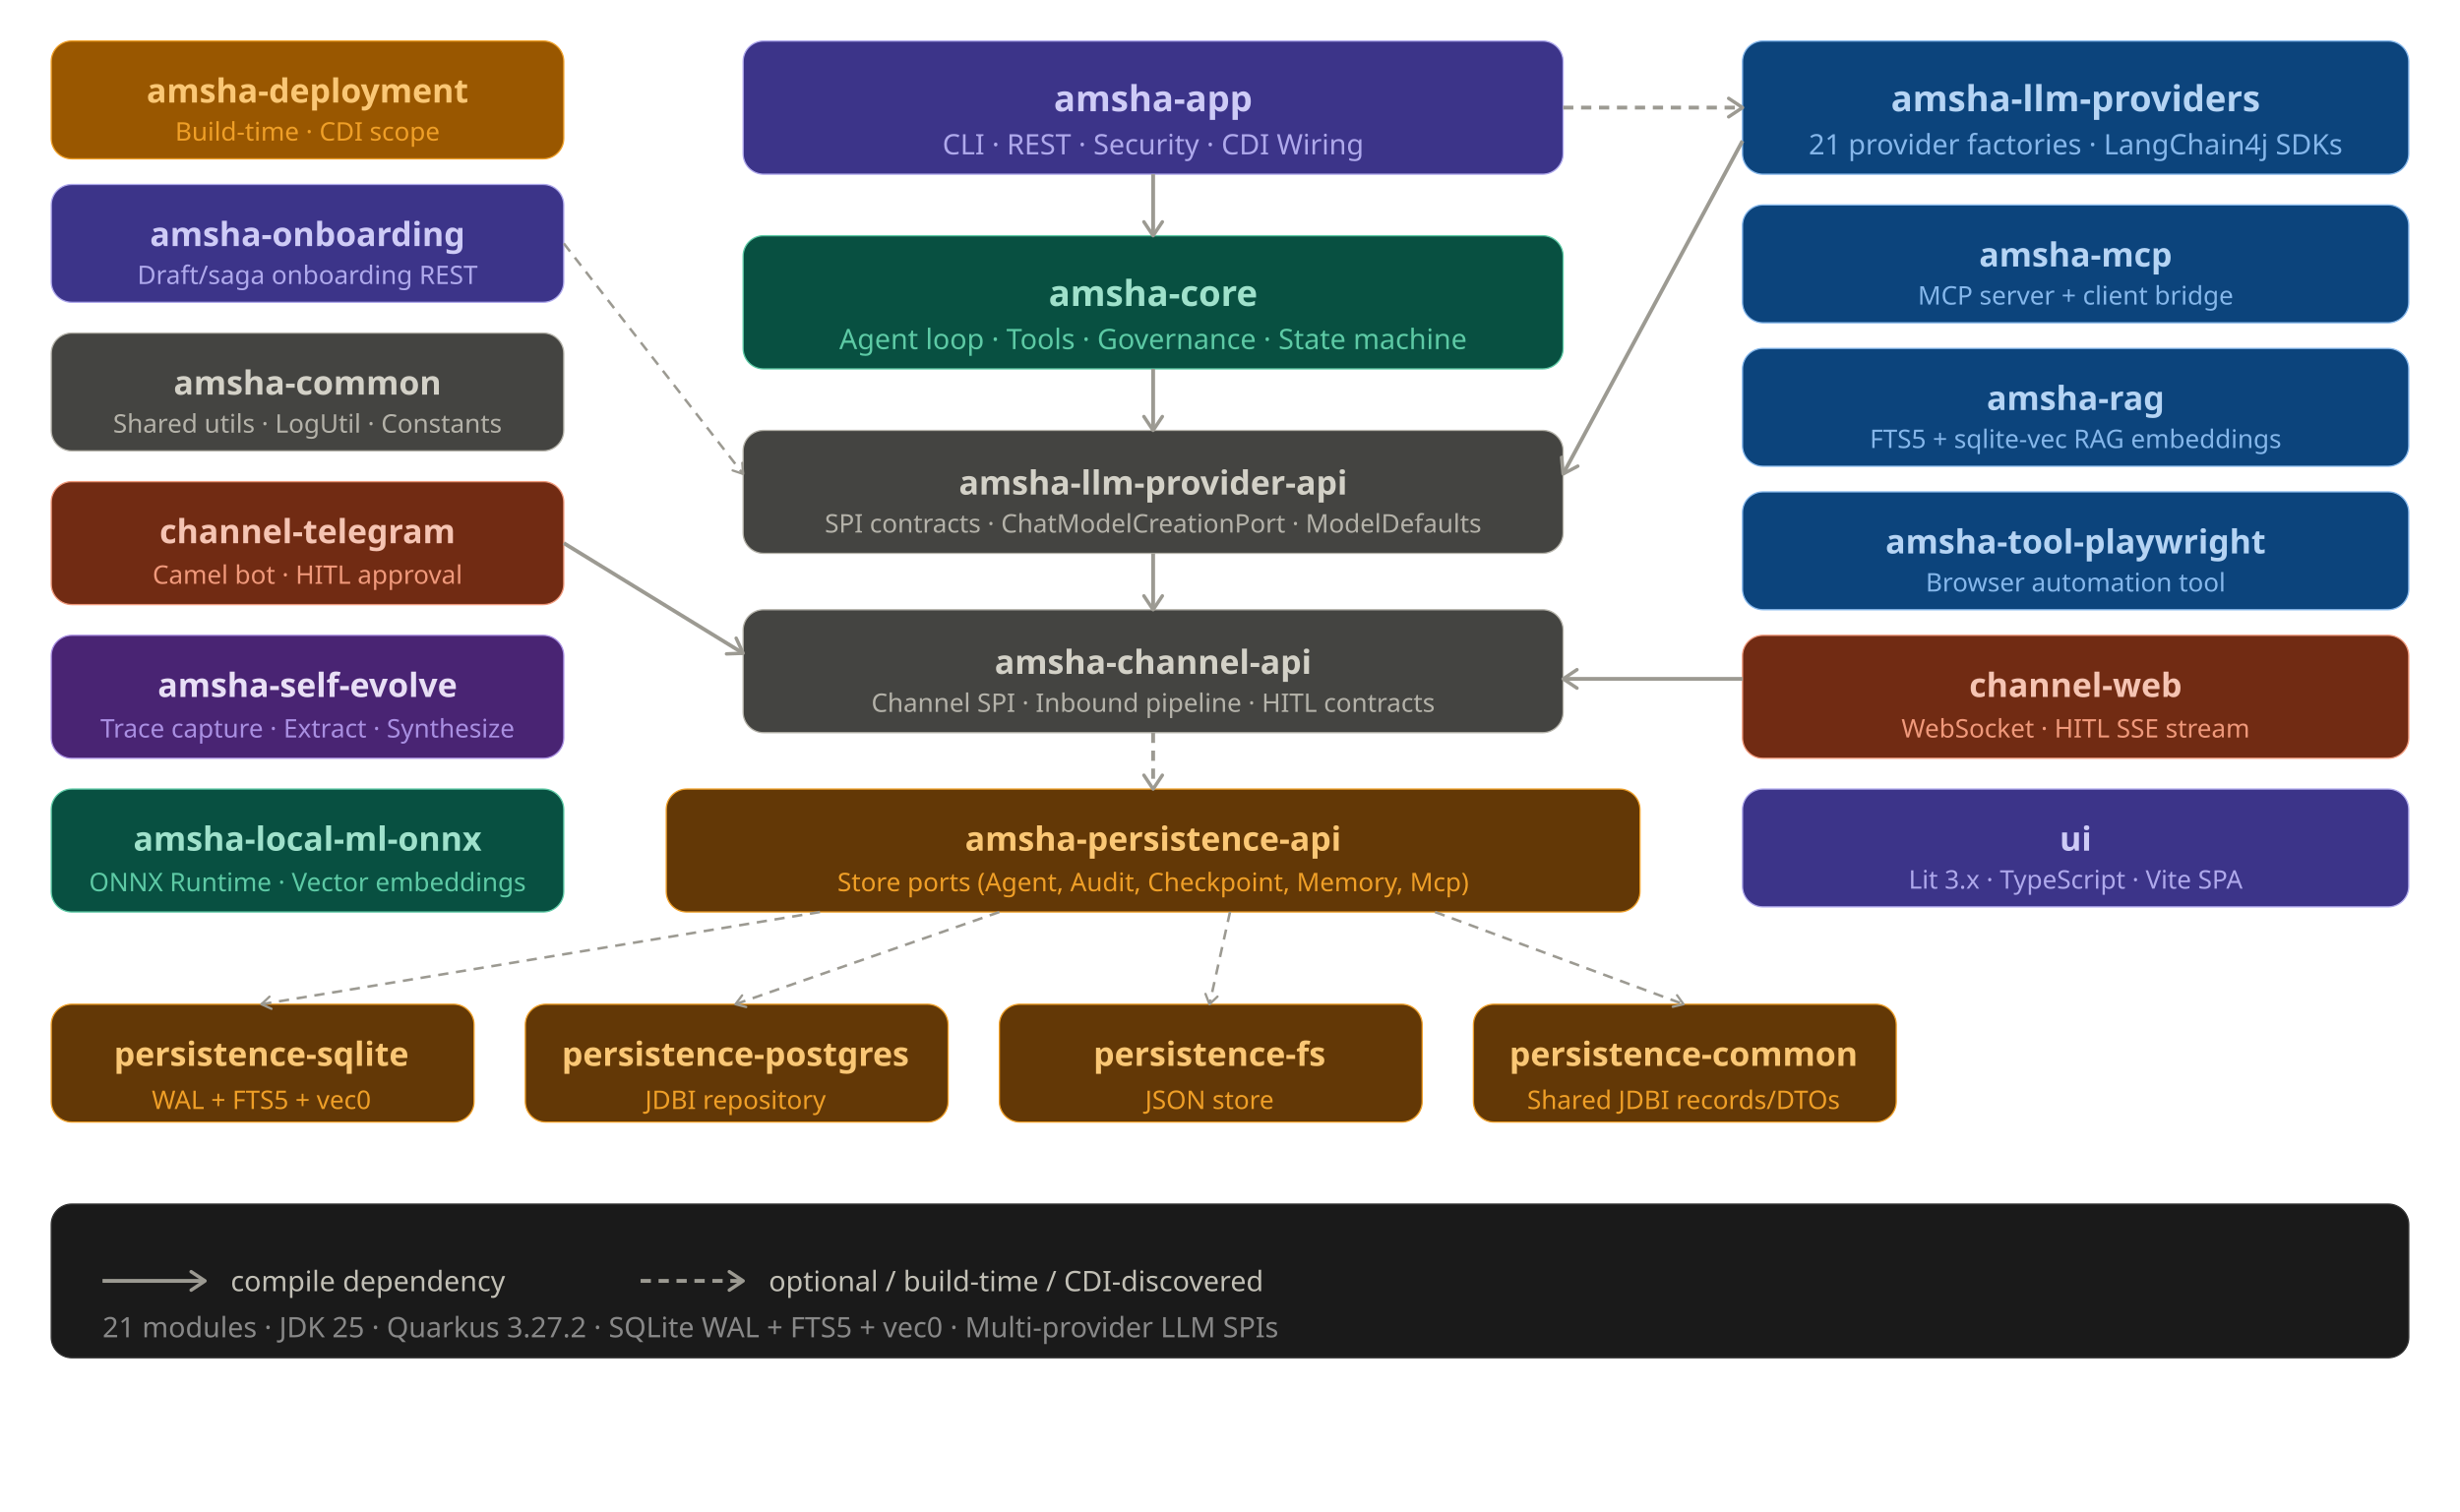
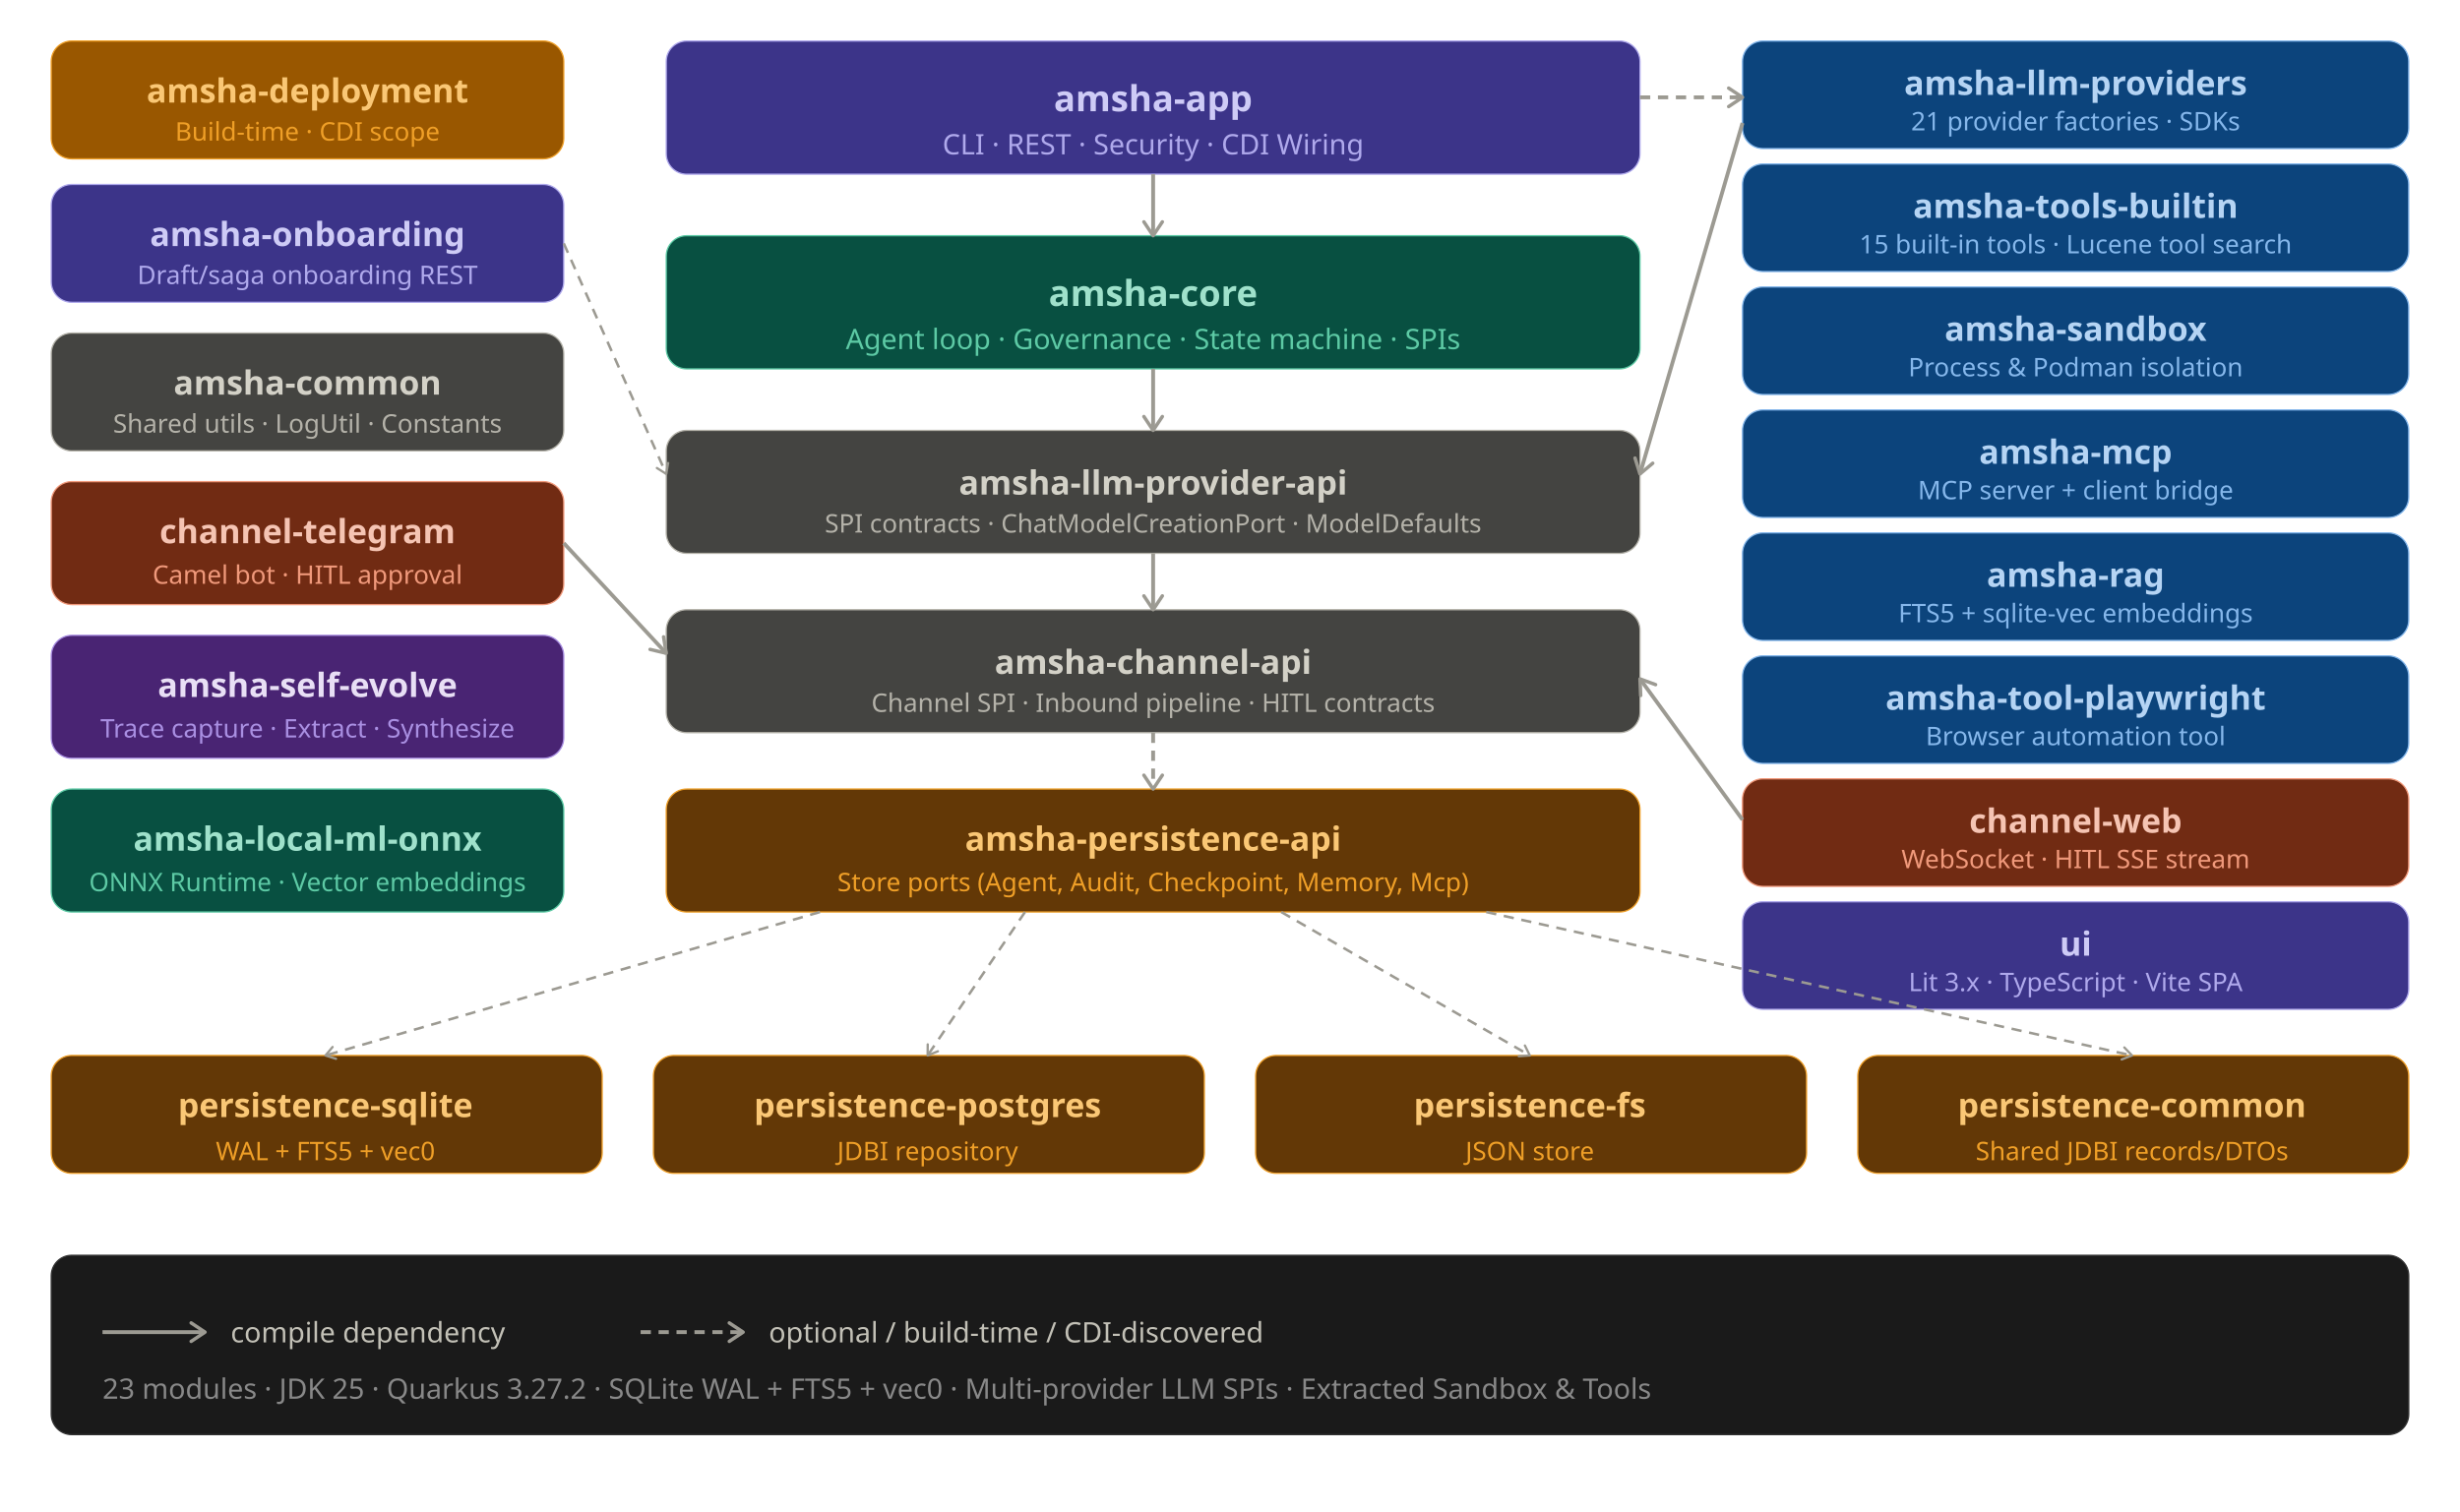
<svg xmlns="http://www.w3.org/2000/svg" width="100%" viewBox="0 0 960 590">
  <defs>
    <marker id="arrow" viewBox="0 0 10 10" refX="8" refY="5" markerWidth="6" markerHeight="6" orient="auto-start-reverse">
      <path d="M2 1L8 5L2 9" fill="none" stroke="context-stroke" stroke-width="1.5" stroke-linecap="round" stroke-linejoin="round" />
    </marker>
  </defs>
  <g font-family="'Segoe UI', system-ui, sans-serif">
    <rect x="20" y="16" width="200" height="46" rx="8" fill="#995700" stroke="#ef9f27" stroke-width="0.5" />
    <text x="120" y="35" text-anchor="middle" dominant-baseline="central" font-size="13" font-weight="600" fill="#fac775">amsha-deployment</text>
    <text x="120" y="51" text-anchor="middle" dominant-baseline="central" font-size="10" fill="#ef9f27">Build-time · CDI scope</text>
    <rect x="20" y="72" width="200" height="46" rx="8" fill="#3c3489" stroke="#afa9ec" stroke-width="0.5" />
    <text x="120" y="91" text-anchor="middle" dominant-baseline="central" font-size="13" font-weight="600" fill="#cecbf6">amsha-onboarding</text>
    <text x="120" y="107" text-anchor="middle" dominant-baseline="central" font-size="10" fill="#afa9ec">Draft/saga onboarding REST</text>
    <rect x="20" y="130" width="200" height="46" rx="8" fill="#444441" stroke="#b4b2a9" stroke-width="0.5" />
    <text x="120" y="149" text-anchor="middle" dominant-baseline="central" font-size="13" font-weight="600" fill="#d3d1c7">amsha-common</text>
    <text x="120" y="165" text-anchor="middle" dominant-baseline="central" font-size="10" fill="#b4b2a9">Shared utils · LogUtil · Constants</text>
    <rect x="20" y="188" width="200" height="48" rx="8" fill="#712b13" stroke="#f0997b" stroke-width="0.5" />
    <text x="120" y="207" text-anchor="middle" dominant-baseline="central" font-size="13" font-weight="600" fill="#f5c4b3">channel-telegram</text>
    <text x="120" y="224" text-anchor="middle" dominant-baseline="central" font-size="10" fill="#f0997b">Camel bot · HITL approval</text>
    <rect x="20" y="248" width="200" height="48" rx="8" fill="#492473" stroke="#a98fe2" stroke-width="0.5" />
    <text x="120" y="267" text-anchor="middle" dominant-baseline="central" font-size="13" font-weight="600" fill="#e8dff5">amsha-self-evolve</text>
    <text x="120" y="284" text-anchor="middle" dominant-baseline="central" font-size="10" fill="#a98fe2">Trace capture · Extract · Synthesize</text>
    <rect x="20" y="308" width="200" height="48" rx="8" fill="#085041" stroke="#5dcaa5" stroke-width="0.5" />
    <text x="120" y="327" text-anchor="middle" dominant-baseline="central" font-size="13" font-weight="600" fill="#9fe1cb">amsha-local-ml-onnx</text>
    <text x="120" y="344" text-anchor="middle" dominant-baseline="central" font-size="10" fill="#5dcaa5">ONNX Runtime · Vector embeddings</text>
  </g>
  <g font-family="'Segoe UI', system-ui, sans-serif">
-     <rect x="290" y="16" width="320" height="52" rx="8" fill="#3c3489" stroke="#afa9ec" stroke-width="0.5" />
+     <rect x="260" y="16" width="380" height="52" rx="8" fill="#3c3489" stroke="#afa9ec" stroke-width="0.5" />
    <text x="450" y="38" text-anchor="middle" dominant-baseline="central" font-size="14" font-weight="600" fill="#cecbf6">amsha-app</text>
    <text x="450" y="56" text-anchor="middle" dominant-baseline="central" font-size="11" fill="#afa9ec">CLI · REST · Security · CDI Wiring</text>
-     <rect x="290" y="92" width="320" height="52" rx="8" fill="#085041" stroke="#5dcaa5" stroke-width="0.5" />
+     <rect x="260" y="92" width="380" height="52" rx="8" fill="#085041" stroke="#5dcaa5" stroke-width="0.5" />
    <text x="450" y="114" text-anchor="middle" dominant-baseline="central" font-size="14" font-weight="600" fill="#9fe1cb">amsha-core</text>
-     <text x="450" y="132" text-anchor="middle" dominant-baseline="central" font-size="11" fill="#5dcaa5">Agent loop · Tools · Governance · State machine</text>
-     <rect x="290" y="168" width="320" height="48" rx="8" fill="#444441" stroke="#b4b2a9" stroke-width="0.5" />
+     <text x="450" y="132" text-anchor="middle" dominant-baseline="central" font-size="11" fill="#5dcaa5">Agent loop · Governance · State machine · SPIs</text>
+     <rect x="260" y="168" width="380" height="48" rx="8" fill="#444441" stroke="#b4b2a9" stroke-width="0.5" />
    <text x="450" y="188" text-anchor="middle" dominant-baseline="central" font-size="13" font-weight="600" fill="#d3d1c7">amsha-llm-provider-api</text>
    <text x="450" y="204" text-anchor="middle" dominant-baseline="central" font-size="10" fill="#b4b2a9">SPI contracts · ChatModelCreationPort · ModelDefaults</text>
-     <rect x="290" y="238" width="320" height="48" rx="8" fill="#444441" stroke="#b4b2a9" stroke-width="0.5" />
+     <rect x="260" y="238" width="380" height="48" rx="8" fill="#444441" stroke="#b4b2a9" stroke-width="0.5" />
    <text x="450" y="258" text-anchor="middle" dominant-baseline="central" font-size="13" font-weight="600" fill="#d3d1c7">amsha-channel-api</text>
    <text x="450" y="274" text-anchor="middle" dominant-baseline="central" font-size="10" fill="#b4b2a9">Channel SPI · Inbound pipeline · HITL contracts</text>
    <rect x="260" y="308" width="380" height="48" rx="8" fill="#633806" stroke="#ef9f27" stroke-width="0.5" />
    <text x="450" y="327" text-anchor="middle" dominant-baseline="central" font-size="13" font-weight="600" fill="#fac775">amsha-persistence-api</text>
    <text x="450" y="344" text-anchor="middle" dominant-baseline="central" font-size="10" fill="#ef9f27">Store ports (Agent, Audit, Checkpoint, Memory, Mcp)</text>
  </g>
  <g font-family="'Segoe UI', system-ui, sans-serif">
-     <rect x="680" y="16" width="260" height="52" rx="8" fill="#0c447c" stroke="#85b7eb" stroke-width="0.5" />
-     <text x="810" y="38" text-anchor="middle" dominant-baseline="central" font-size="14" font-weight="600" fill="#b5d4f4">amsha-llm-providers</text>
-     <text x="810" y="56" text-anchor="middle" dominant-baseline="central" font-size="11" fill="#85b7eb">21 provider factories · LangChain4j SDKs</text>
-     <rect x="680" y="80" width="260" height="46" rx="8" fill="#0c447c" stroke="#85b7eb" stroke-width="0.5" />
-     <text x="810" y="99" text-anchor="middle" dominant-baseline="central" font-size="13" font-weight="600" fill="#b5d4f4">amsha-mcp</text>
-     <text x="810" y="115" text-anchor="middle" dominant-baseline="central" font-size="10" fill="#85b7eb">MCP server + client bridge</text>
-     <rect x="680" y="136" width="260" height="46" rx="8" fill="#0c447c" stroke="#85b7eb" stroke-width="0.5" />
-     <text x="810" y="155" text-anchor="middle" dominant-baseline="central" font-size="13" font-weight="600" fill="#b5d4f4">amsha-rag</text>
-     <text x="810" y="171" text-anchor="middle" dominant-baseline="central" font-size="10" fill="#85b7eb">FTS5 + sqlite-vec RAG embeddings</text>
-     <rect x="680" y="192" width="260" height="46" rx="8" fill="#0c447c" stroke="#85b7eb" stroke-width="0.5" />
-     <text x="810" y="211" text-anchor="middle" dominant-baseline="central" font-size="13" font-weight="600" fill="#b5d4f4">amsha-tool-playwright</text>
-     <text x="810" y="227" text-anchor="middle" dominant-baseline="central" font-size="10" fill="#85b7eb">Browser automation tool</text>
-     <rect x="680" y="248" width="260" height="48" rx="8" fill="#712b13" stroke="#f0997b" stroke-width="0.5" />
-     <text x="810" y="267" text-anchor="middle" dominant-baseline="central" font-size="13" font-weight="600" fill="#f5c4b3">channel-web</text>
-     <text x="810" y="284" text-anchor="middle" dominant-baseline="central" font-size="10" fill="#f0997b">WebSocket · HITL SSE stream</text>
-     <rect x="680" y="308" width="260" height="46" rx="8" fill="#3c3489" stroke="#afa9ec" stroke-width="0.5" />
-     <text x="810" y="327" text-anchor="middle" dominant-baseline="central" font-size="13" font-weight="600" fill="#cecbf6">ui</text>
-     <text x="810" y="343" text-anchor="middle" dominant-baseline="central" font-size="10" fill="#afa9ec">Lit 3.x · TypeScript · Vite SPA</text>
+     <rect x="680" y="16" width="260" height="42" rx="8" fill="#0c447c" stroke="#85b7eb" stroke-width="0.5" />
+     <text x="810" y="32" text-anchor="middle" dominant-baseline="central" font-size="13" font-weight="600" fill="#b5d4f4">amsha-llm-providers</text>
+     <text x="810" y="47" text-anchor="middle" dominant-baseline="central" font-size="10" fill="#85b7eb">21 provider factories · SDKs</text>
+     <rect x="680" y="64" width="260" height="42" rx="8" fill="#0c447c" stroke="#85b7eb" stroke-width="0.5" />
+     <text x="810" y="80" text-anchor="middle" dominant-baseline="central" font-size="13" font-weight="600" fill="#b5d4f4">amsha-tools-builtin</text>
+     <text x="810" y="95" text-anchor="middle" dominant-baseline="central" font-size="10" fill="#85b7eb">15 built-in tools · Lucene tool search</text>
+     <rect x="680" y="112" width="260" height="42" rx="8" fill="#0c447c" stroke="#85b7eb" stroke-width="0.5" />
+     <text x="810" y="128" text-anchor="middle" dominant-baseline="central" font-size="13" font-weight="600" fill="#b5d4f4">amsha-sandbox</text>
+     <text x="810" y="143" text-anchor="middle" dominant-baseline="central" font-size="10" fill="#85b7eb">Process &amp; Podman isolation</text>
+     <rect x="680" y="160" width="260" height="42" rx="8" fill="#0c447c" stroke="#85b7eb" stroke-width="0.5" />
+     <text x="810" y="176" text-anchor="middle" dominant-baseline="central" font-size="13" font-weight="600" fill="#b5d4f4">amsha-mcp</text>
+     <text x="810" y="191" text-anchor="middle" dominant-baseline="central" font-size="10" fill="#85b7eb">MCP server + client bridge</text>
+     <rect x="680" y="208" width="260" height="42" rx="8" fill="#0c447c" stroke="#85b7eb" stroke-width="0.5" />
+     <text x="810" y="224" text-anchor="middle" dominant-baseline="central" font-size="13" font-weight="600" fill="#b5d4f4">amsha-rag</text>
+     <text x="810" y="239" text-anchor="middle" dominant-baseline="central" font-size="10" fill="#85b7eb">FTS5 + sqlite-vec embeddings</text>
+     <rect x="680" y="256" width="260" height="42" rx="8" fill="#0c447c" stroke="#85b7eb" stroke-width="0.5" />
+     <text x="810" y="272" text-anchor="middle" dominant-baseline="central" font-size="13" font-weight="600" fill="#b5d4f4">amsha-tool-playwright</text>
+     <text x="810" y="287" text-anchor="middle" dominant-baseline="central" font-size="10" fill="#85b7eb">Browser automation tool</text>
+     <rect x="680" y="304" width="260" height="42" rx="8" fill="#712b13" stroke="#f0997b" stroke-width="0.5" />
+     <text x="810" y="320" text-anchor="middle" dominant-baseline="central" font-size="13" font-weight="600" fill="#f5c4b3">channel-web</text>
+     <text x="810" y="335" text-anchor="middle" dominant-baseline="central" font-size="10" fill="#f0997b">WebSocket · HITL SSE stream</text>
+     <rect x="680" y="352" width="260" height="42" rx="8" fill="#3c3489" stroke="#afa9ec" stroke-width="0.5" />
+     <text x="810" y="368" text-anchor="middle" dominant-baseline="central" font-size="13" font-weight="600" fill="#cecbf6">ui</text>
+     <text x="810" y="383" text-anchor="middle" dominant-baseline="central" font-size="10" fill="#afa9ec">Lit 3.x · TypeScript · Vite SPA</text>
  </g>
  <g font-family="'Segoe UI', system-ui, sans-serif">
-     <rect x="20" y="392" width="165" height="46" rx="8" fill="#633806" stroke="#ef9f27" stroke-width="0.5" />
-     <text x="102" y="411" text-anchor="middle" dominant-baseline="central" font-size="13" font-weight="600" fill="#fac775">persistence-sqlite</text>
-     <text x="102" y="429" text-anchor="middle" dominant-baseline="central" font-size="10" fill="#ef9f27">WAL + FTS5 + vec0</text>
-     <rect x="205" y="392" width="165" height="46" rx="8" fill="#633806" stroke="#ef9f27" stroke-width="0.5" />
-     <text x="287" y="411" text-anchor="middle" dominant-baseline="central" font-size="13" font-weight="600" fill="#fac775">persistence-postgres</text>
-     <text x="287" y="429" text-anchor="middle" dominant-baseline="central" font-size="10" fill="#ef9f27">JDBI repository</text>
-     <rect x="390" y="392" width="165" height="46" rx="8" fill="#633806" stroke="#ef9f27" stroke-width="0.5" />
-     <text x="472" y="411" text-anchor="middle" dominant-baseline="central" font-size="13" font-weight="600" fill="#fac775">persistence-fs</text>
-     <text x="472" y="429" text-anchor="middle" dominant-baseline="central" font-size="10" fill="#ef9f27">JSON store</text>
-     <rect x="575" y="392" width="165" height="46" rx="8" fill="#633806" stroke="#ef9f27" stroke-width="0.5" />
-     <text x="657" y="411" text-anchor="middle" dominant-baseline="central" font-size="13" font-weight="600" fill="#fac775">persistence-common</text>
-     <text x="657" y="429" text-anchor="middle" dominant-baseline="central" font-size="10" fill="#ef9f27">Shared JDBI records/DTOs</text>
+     <rect x="20" y="412" width="215" height="46" rx="8" fill="#633806" stroke="#ef9f27" stroke-width="0.5" />
+     <text x="127" y="431" text-anchor="middle" dominant-baseline="central" font-size="13" font-weight="600" fill="#fac775">persistence-sqlite</text>
+     <text x="127" y="449" text-anchor="middle" dominant-baseline="central" font-size="10" fill="#ef9f27">WAL + FTS5 + vec0</text>
+     <rect x="255" y="412" width="215" height="46" rx="8" fill="#633806" stroke="#ef9f27" stroke-width="0.5" />
+     <text x="362" y="431" text-anchor="middle" dominant-baseline="central" font-size="13" font-weight="600" fill="#fac775">persistence-postgres</text>
+     <text x="362" y="449" text-anchor="middle" dominant-baseline="central" font-size="10" fill="#ef9f27">JDBI repository</text>
+     <rect x="490" y="412" width="215" height="46" rx="8" fill="#633806" stroke="#ef9f27" stroke-width="0.5" />
+     <text x="597" y="431" text-anchor="middle" dominant-baseline="central" font-size="13" font-weight="600" fill="#fac775">persistence-fs</text>
+     <text x="597" y="449" text-anchor="middle" dominant-baseline="central" font-size="10" fill="#ef9f27">JSON store</text>
+     <rect x="725" y="412" width="215" height="46" rx="8" fill="#633806" stroke="#ef9f27" stroke-width="0.5" />
+     <text x="832" y="431" text-anchor="middle" dominant-baseline="central" font-size="13" font-weight="600" fill="#fac775">persistence-common</text>
+     <text x="832" y="449" text-anchor="middle" dominant-baseline="central" font-size="10" fill="#ef9f27">Shared JDBI records/DTOs</text>
  </g>
  <line x1="450" y1="68" x2="450" y2="92" stroke="#9c9a92" stroke-width="1.5" marker-end="url(#arrow)" />
  <line x1="450" y1="144" x2="450" y2="168" stroke="#9c9a92" stroke-width="1.5" marker-end="url(#arrow)" />
  <line x1="450" y1="216" x2="450" y2="238" stroke="#9c9a92" stroke-width="1.5" marker-end="url(#arrow)" />
-   <line x1="610" y1="42" x2="680" y2="42" stroke="#9c9a92" stroke-width="1.5" stroke-dasharray="4 3" marker-end="url(#arrow)" />
-   <line x1="680" y1="55" x2="610" y2="185" stroke="#9c9a92" stroke-width="1.5" marker-end="url(#arrow)" />
-   <line x1="220" y1="95" x2="290" y2="185" stroke="#9c9a92" stroke-width="1" stroke-dasharray="4 3" marker-end="url(#arrow)" />
-   <line x1="220" y1="212" x2="290" y2="255" stroke="#9c9a92" stroke-width="1.5" marker-end="url(#arrow)" />
-   <line x1="680" y1="265" x2="610" y2="265" stroke="#9c9a92" stroke-width="1.5" marker-end="url(#arrow)" />
+   <line x1="640" y1="38" x2="680" y2="38" stroke="#9c9a92" stroke-width="1.5" stroke-dasharray="4 3" marker-end="url(#arrow)" />
+   <line x1="680" y1="48" x2="640" y2="185" stroke="#9c9a92" stroke-width="1.5" marker-end="url(#arrow)" />
+   <line x1="220" y1="95" x2="260" y2="185" stroke="#9c9a92" stroke-width="1" stroke-dasharray="4 3" marker-end="url(#arrow)" />
+   <line x1="220" y1="212" x2="260" y2="255" stroke="#9c9a92" stroke-width="1.5" marker-end="url(#arrow)" />
+   <line x1="680" y1="320" x2="640" y2="265" stroke="#9c9a92" stroke-width="1.5" marker-end="url(#arrow)" />
  <line x1="450" y1="286" x2="450" y2="308" stroke="#9c9a92" stroke-width="1.5" stroke-dasharray="4 3" marker-end="url(#arrow)" />
-   <line x1="320" y1="356" x2="102" y2="392" stroke="#9c9a92" stroke-width="1" stroke-dasharray="4 3" marker-end="url(#arrow)" />
-   <line x1="390" y1="356" x2="287" y2="392" stroke="#9c9a92" stroke-width="1" stroke-dasharray="4 3" marker-end="url(#arrow)" />
-   <line x1="480" y1="356" x2="472" y2="392" stroke="#9c9a92" stroke-width="1" stroke-dasharray="4 3" marker-end="url(#arrow)" />
-   <line x1="560" y1="356" x2="657" y2="392" stroke="#9c9a92" stroke-width="1" stroke-dasharray="4 3" marker-end="url(#arrow)" />
+   <line x1="320" y1="356" x2="127" y2="412" stroke="#9c9a92" stroke-width="1" stroke-dasharray="4 3" marker-end="url(#arrow)" />
+   <line x1="400" y1="356" x2="362" y2="412" stroke="#9c9a92" stroke-width="1" stroke-dasharray="4 3" marker-end="url(#arrow)" />
+   <line x1="500" y1="356" x2="597" y2="412" stroke="#9c9a92" stroke-width="1" stroke-dasharray="4 3" marker-end="url(#arrow)" />
+   <line x1="580" y1="356" x2="832" y2="412" stroke="#9c9a92" stroke-width="1" stroke-dasharray="4 3" marker-end="url(#arrow)" />
  <g font-family="'Segoe UI', system-ui, sans-serif" font-size="11" fill="#c2c0b6">
-     <rect x="20" y="470" width="920" height="60" rx="8" fill="#1a1a1a" stroke="#333" stroke-width="0.5" />
-     <line x1="40" y1="500" x2="80" y2="500" stroke="#9c9a92" stroke-width="1.5" marker-end="url(#arrow)" />
-     <text x="90" y="504" fill="#c2c0b6">compile dependency</text>
-     <line x1="250" y1="500" x2="290" y2="500" stroke="#9c9a92" stroke-width="1.5" stroke-dasharray="4 3" marker-end="url(#arrow)" />
-     <text x="300" y="504" fill="#c2c0b6">optional / build-time / CDI-discovered</text>
-     <text x="40" y="522" fill="#888">21 modules · JDK 25 · Quarkus 3.27.2 · SQLite WAL + FTS5 + vec0 · Multi-provider LLM SPIs</text>
+     <rect x="20" y="490" width="920" height="70" rx="8" fill="#1a1a1a" stroke="#333" stroke-width="0.5" />
+     <line x1="40" y1="520" x2="80" y2="520" stroke="#9c9a92" stroke-width="1.5" marker-end="url(#arrow)" />
+     <text x="90" y="524" fill="#c2c0b6">compile dependency</text>
+     <line x1="250" y1="520" x2="290" y2="520" stroke="#9c9a92" stroke-width="1.5" stroke-dasharray="4 3" marker-end="url(#arrow)" />
+     <text x="300" y="524" fill="#c2c0b6">optional / build-time / CDI-discovered</text>
+     <text x="40" y="546" fill="#888">23 modules · JDK 25 · Quarkus 3.27.2 · SQLite WAL + FTS5 + vec0 · Multi-provider LLM SPIs · Extracted Sandbox &amp; Tools</text>
  </g>
</svg>
